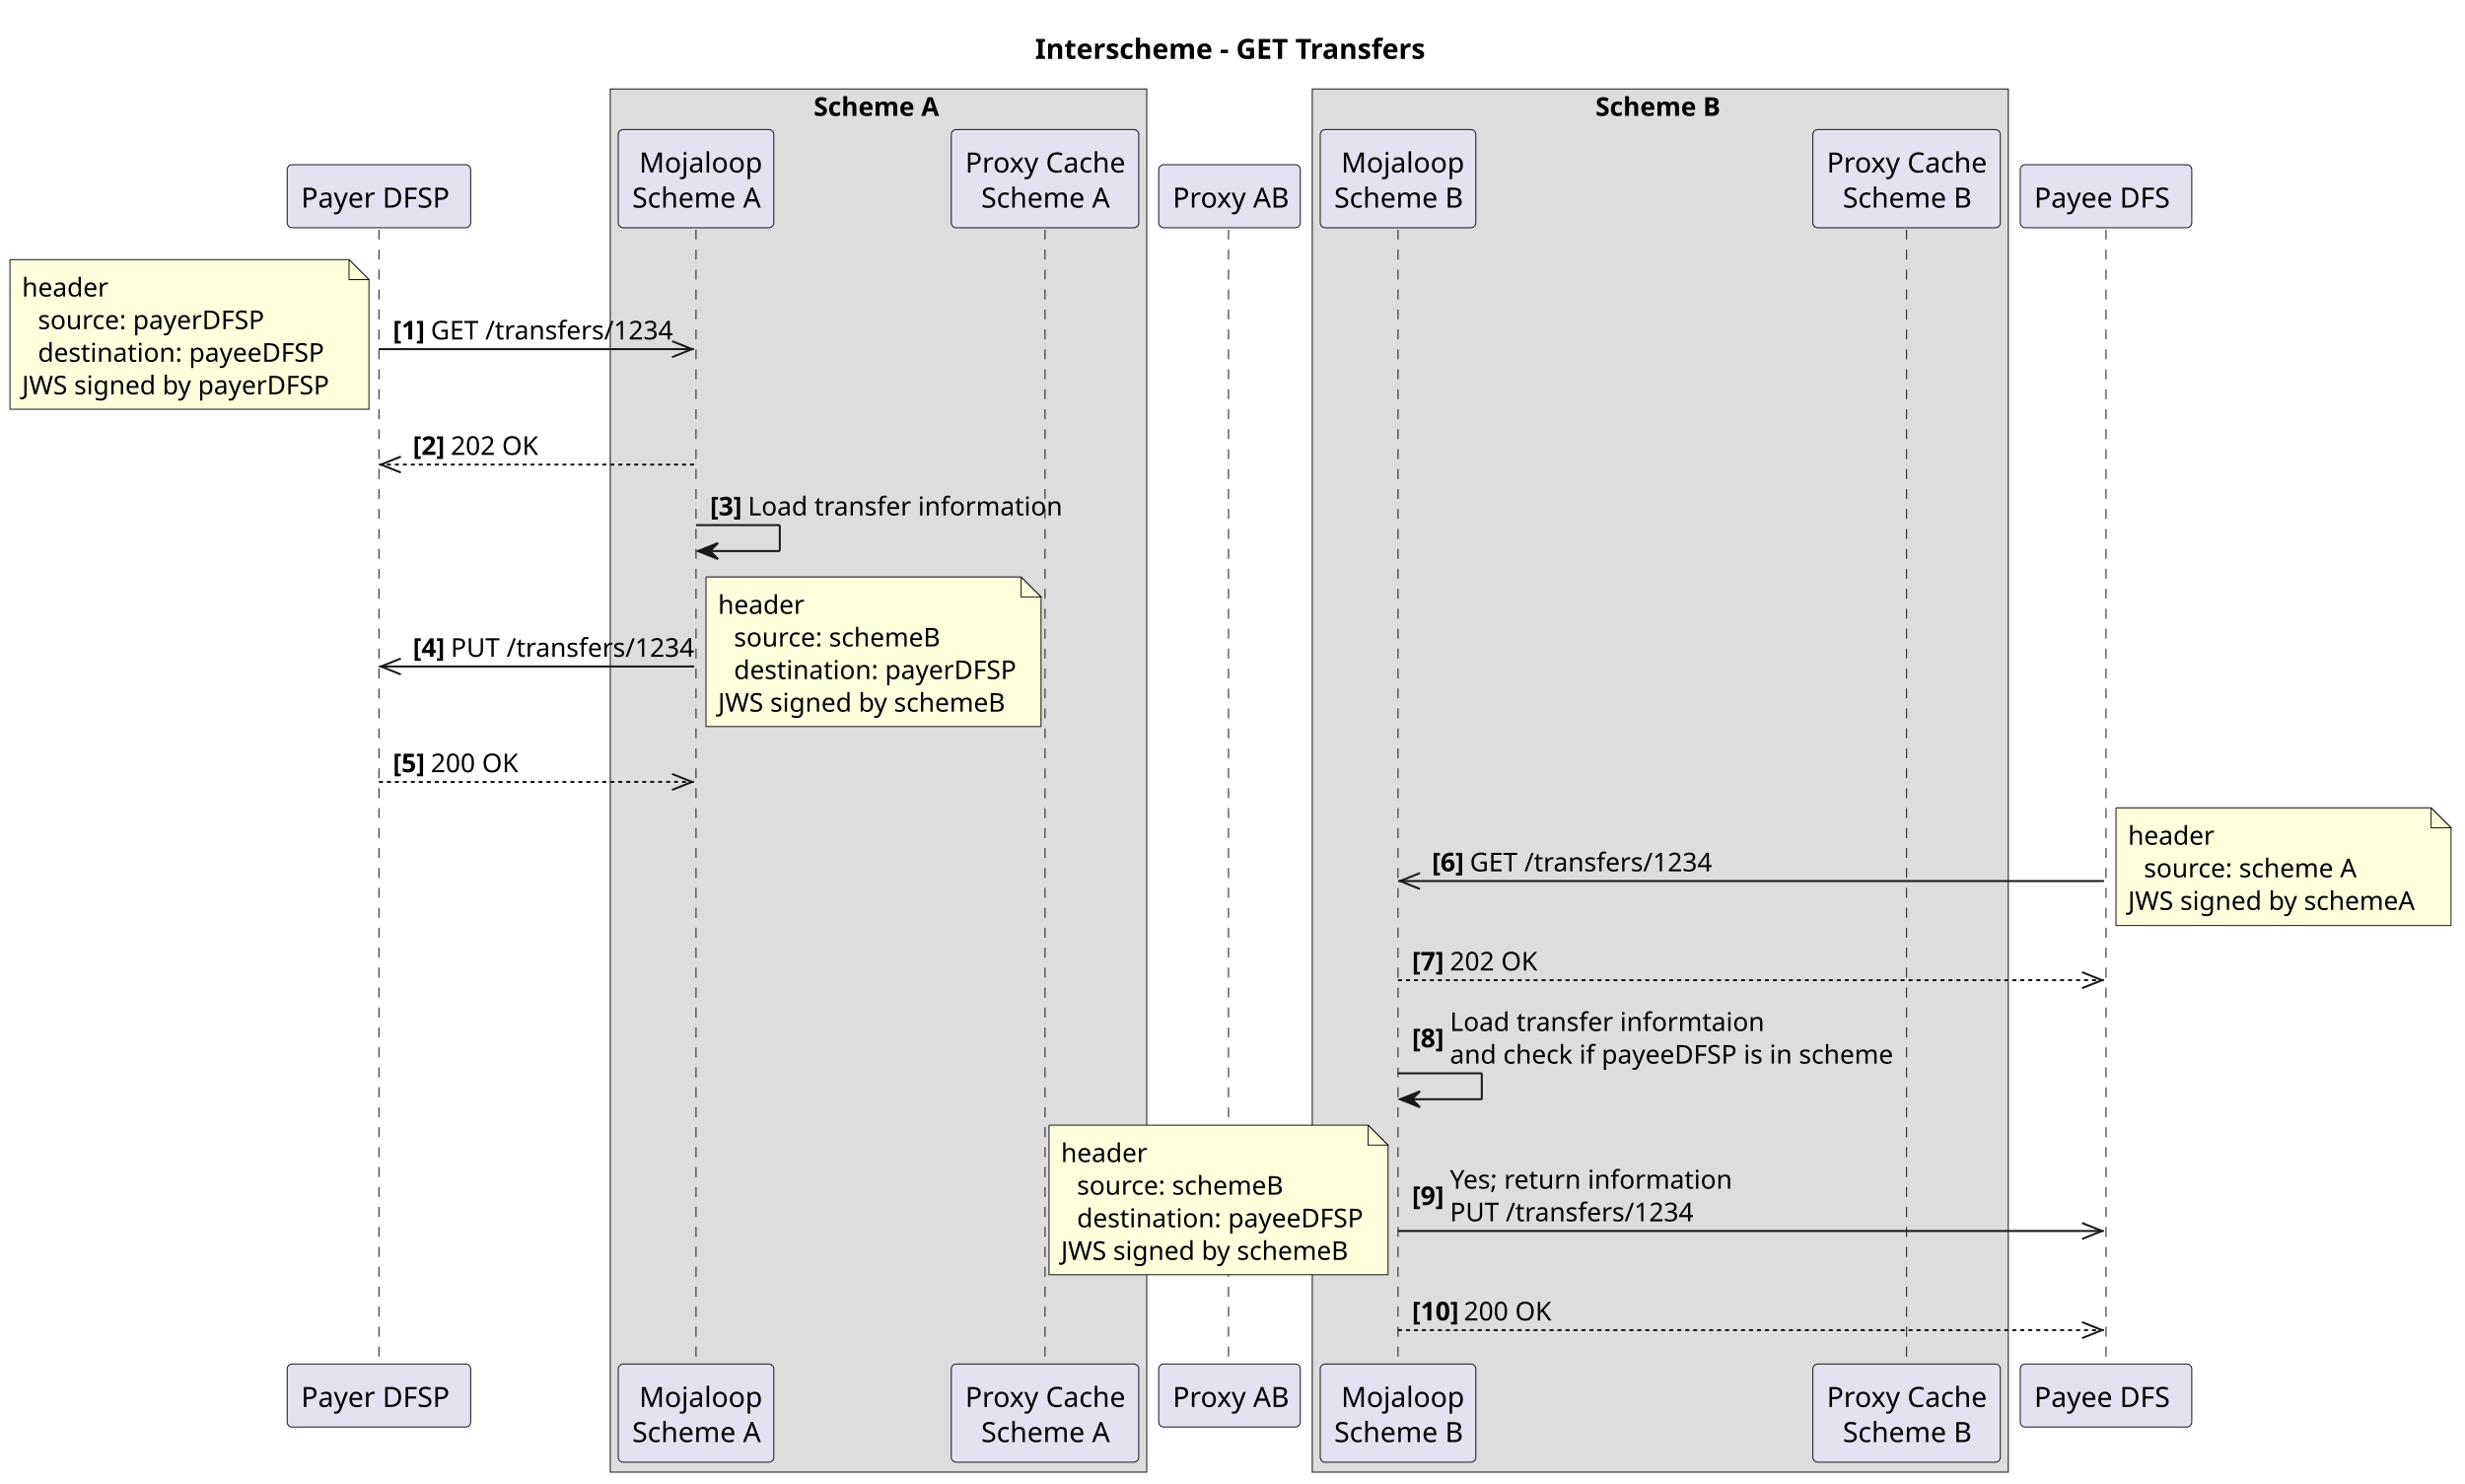
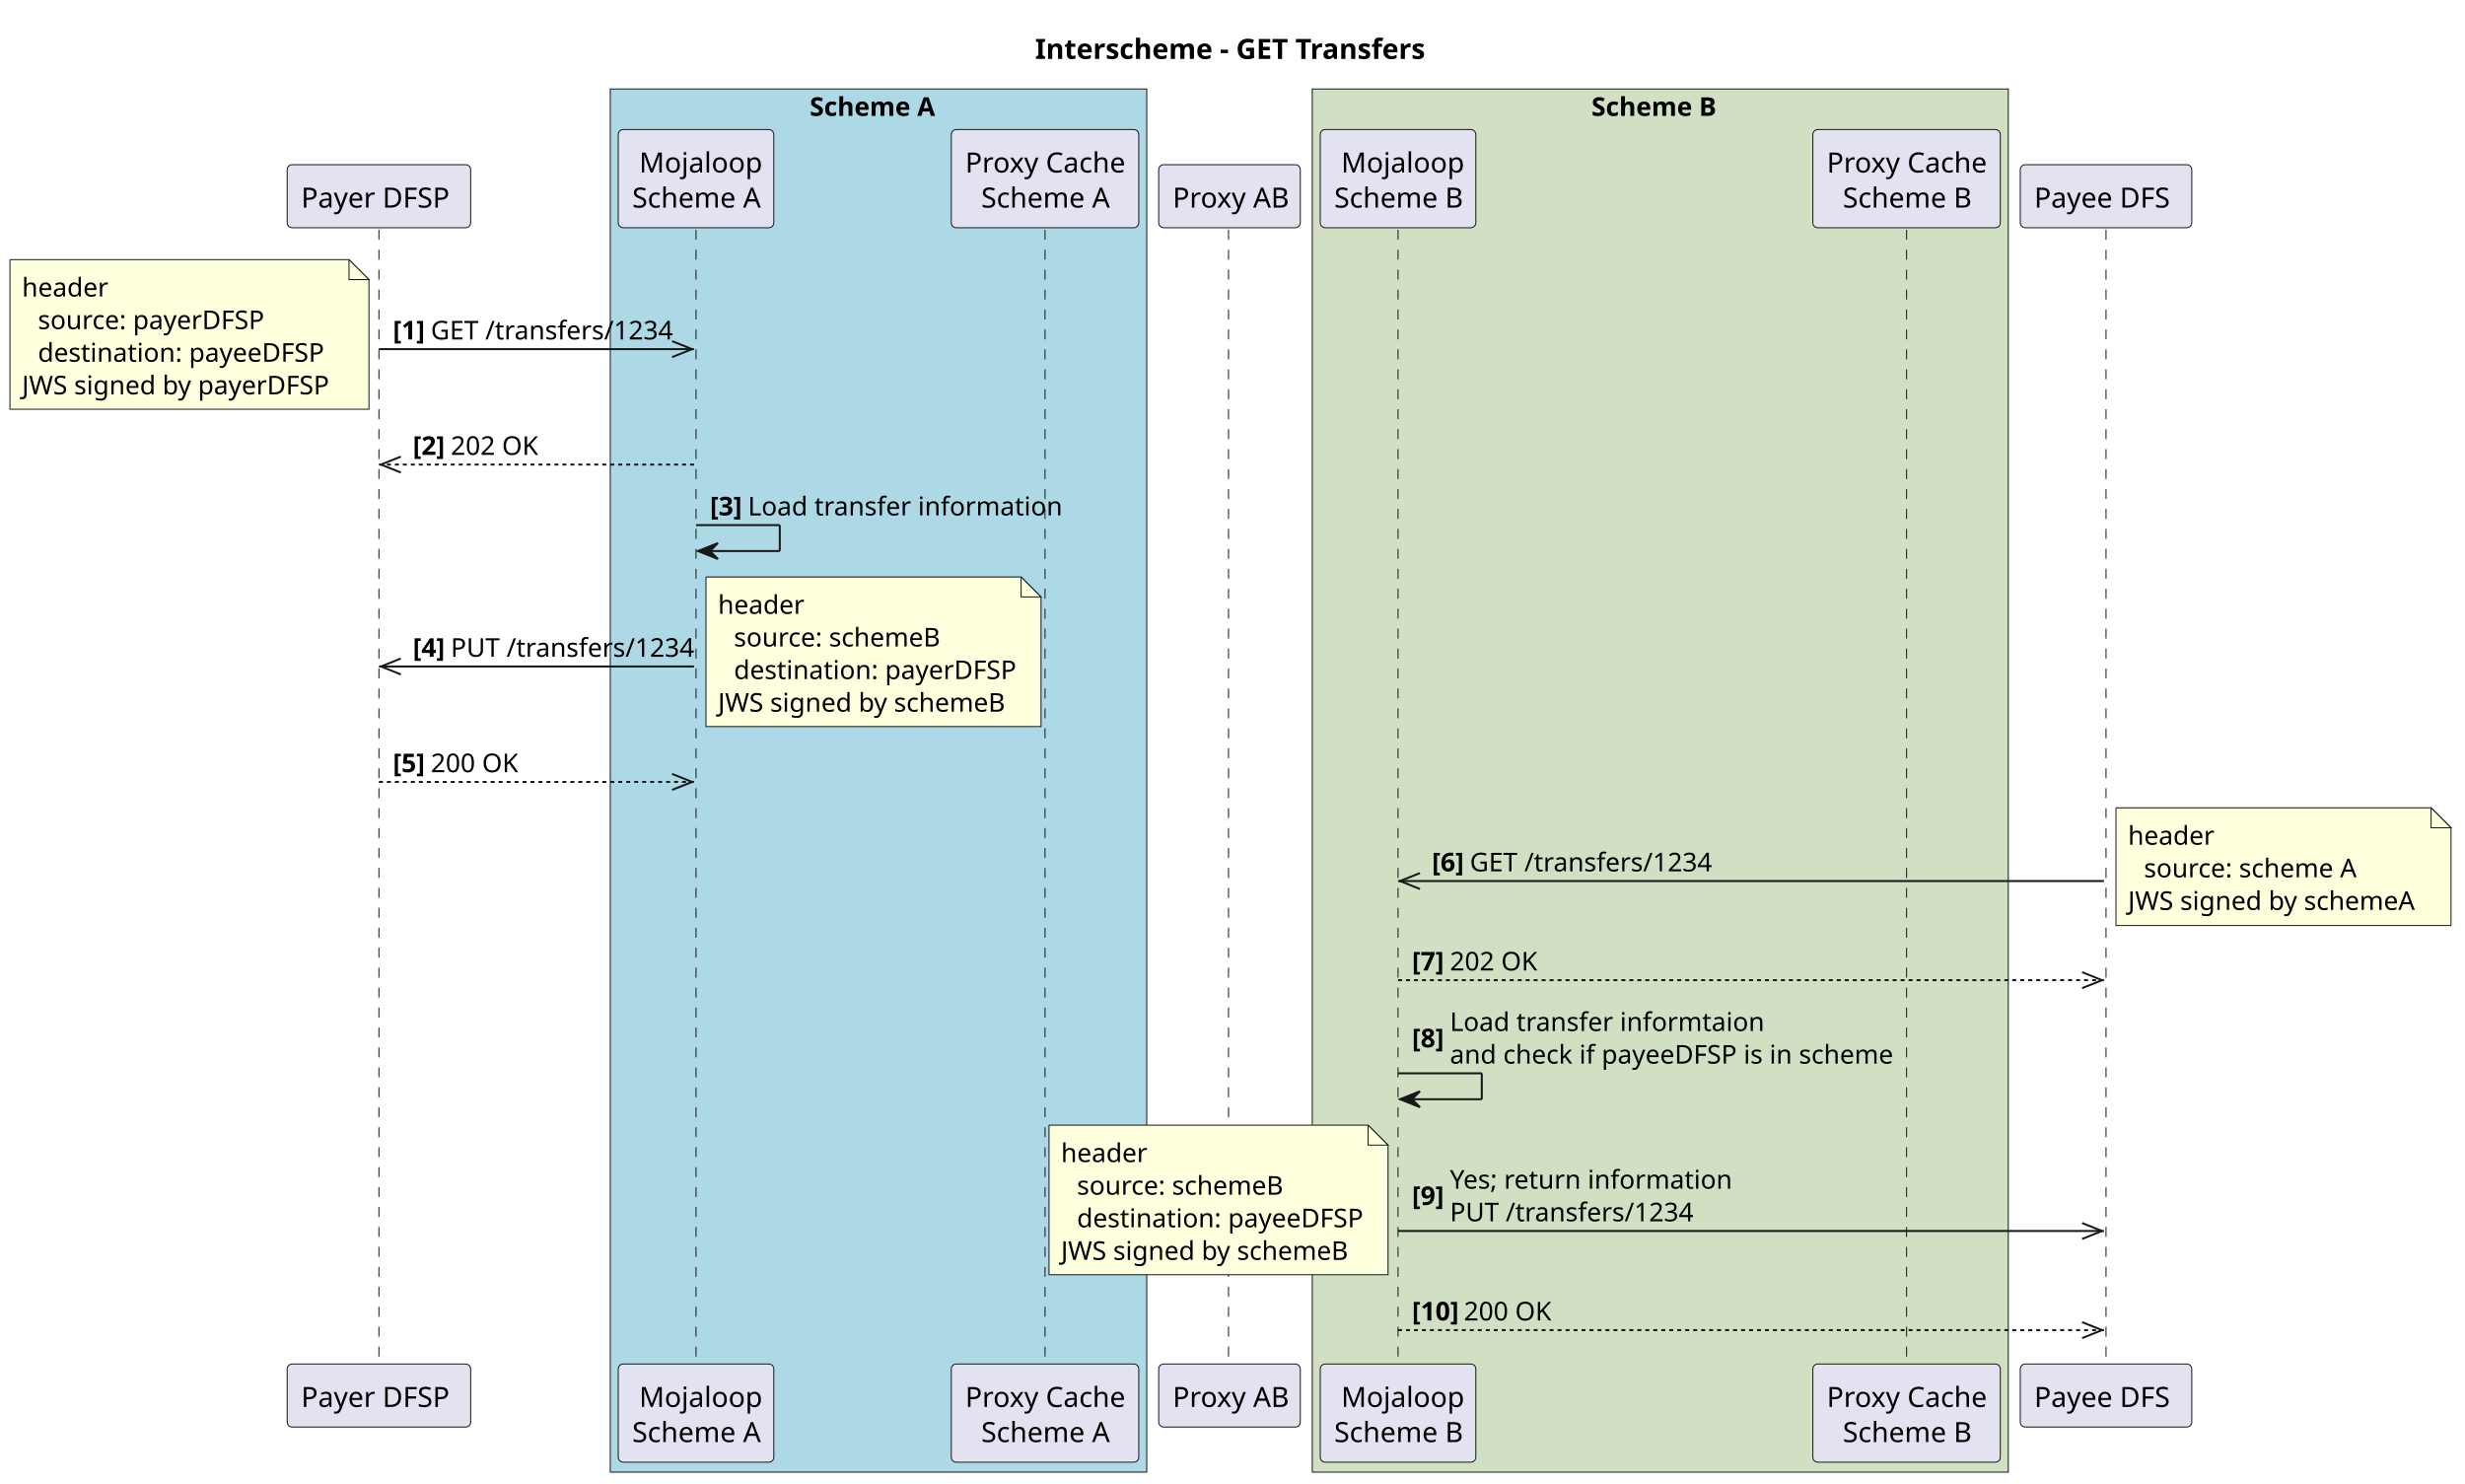
<svg xmlns="http://www.w3.org/2000/svg" contentStyleType="text/css" height="744px" preserveAspectRatio="none" style="width:1236px;height:744px;background:#FFFFFF;" version="1.1" viewBox="0 0 1236 744" width="1236px" zoomAndPan="magnify">
  <defs />
  <g>
    <text fill="#000000" font-family="sans-serif" font-size="14" font-weight="bold" lengthAdjust="spacing" textLength="200" x="519" y="29.533">Interscheme - GET Transfers</text>
-     <rect fill="#DDDDDD" height="693.523" style="stroke:#181818;stroke-width:0.5;" width="269" x="306" y="44.609" />
-     <text fill="#000000" font-family="sans-serif" font-size="13" font-weight="bold" lengthAdjust="spacing" textLength="65" x="408" y="58.105">Scheme A</text>
-     <rect fill="#DDDDDD" height="693.523" style="stroke:#181818;stroke-width:0.5;" width="349" x="658" y="44.609" />
-     <text fill="#000000" font-family="sans-serif" font-size="13" font-weight="bold" lengthAdjust="spacing" textLength="65" x="800" y="58.105">Scheme B</text>
+     <rect fill="#ADD8E6" height="693.523" style="stroke:#181818;stroke-width:0.5;" width="269" x="306" y="44.609" />
+     <text fill="#000000" font-family="sans-serif" font-size="13" font-weight="bold" lengthAdjust="spacing" textLength="65" x="406" y="58.105">Scheme A</text>
+     <rect fill="#D1E0C3" height="693.523" style="stroke:#181818;stroke-width:0.5;" width="349" x="658" y="44.609" />
+     <text fill="#000000" font-family="sans-serif" font-size="13" font-weight="bold" lengthAdjust="spacing" textLength="65" x="798" y="58.105">Scheme B</text>
    <line style="stroke:#181818;stroke-width:0.5;stroke-dasharray:5.0,5.0;" x1="190" x2="190" y1="115.18" y2="684.914" />
    <line style="stroke:#181818;stroke-width:0.5;stroke-dasharray:5.0,5.0;" x1="349" x2="349" y1="115.18" y2="684.914" />
    <line style="stroke:#181818;stroke-width:0.5;stroke-dasharray:5.0,5.0;" x1="524" x2="524" y1="115.18" y2="684.914" />
    <line style="stroke:#181818;stroke-width:0.5;stroke-dasharray:5.0,5.0;" x1="616" x2="616" y1="115.18" y2="684.914" />
    <line style="stroke:#181818;stroke-width:0.5;stroke-dasharray:5.0,5.0;" x1="701" x2="701" y1="115.18" y2="684.914" />
    <line style="stroke:#181818;stroke-width:0.5;stroke-dasharray:5.0,5.0;" x1="956" x2="956" y1="115.18" y2="684.914" />
    <line style="stroke:#181818;stroke-width:0.5;stroke-dasharray:5.0,5.0;" x1="1056" x2="1056" y1="115.18" y2="684.914" />
    <rect fill="#E2E2F0" height="31.609" rx="2.5" ry="2.5" style="stroke:#181818;stroke-width:0.5;" width="92" x="144" y="82.57" />
    <text fill="#000000" font-family="sans-serif" font-size="14" lengthAdjust="spacing" textLength="78" x="151" y="104.103">Payer DFSP</text>
    <rect fill="#E2E2F0" height="31.609" rx="2.5" ry="2.5" style="stroke:#181818;stroke-width:0.5;" width="92" x="144" y="683.914" />
    <text fill="#000000" font-family="sans-serif" font-size="14" lengthAdjust="spacing" textLength="78" x="151" y="705.447">Payer DFSP</text>
    <rect fill="#E2E2F0" height="49.219" rx="2.5" ry="2.5" style="stroke:#181818;stroke-width:0.5;" width="78" x="310" y="64.961" />
    <text fill="#000000" font-family="sans-serif" font-size="14" lengthAdjust="spacing" textLength="57" x="320.5" y="86.494">Mojaloop</text>
    <text fill="#000000" font-family="sans-serif" font-size="14" lengthAdjust="spacing" textLength="64" x="317" y="104.103">Scheme A</text>
    <rect fill="#E2E2F0" height="49.219" rx="2.5" ry="2.5" style="stroke:#181818;stroke-width:0.5;" width="78" x="310" y="683.914" />
    <text fill="#000000" font-family="sans-serif" font-size="14" lengthAdjust="spacing" textLength="57" x="320.5" y="705.447">Mojaloop</text>
    <text fill="#000000" font-family="sans-serif" font-size="14" lengthAdjust="spacing" textLength="64" x="317" y="723.057">Scheme A</text>
    <rect fill="#E2E2F0" height="49.219" rx="2.5" ry="2.5" style="stroke:#181818;stroke-width:0.5;" width="94" x="477" y="64.961" />
    <text fill="#000000" font-family="sans-serif" font-size="14" lengthAdjust="spacing" textLength="80" x="484" y="86.494">Proxy Cache</text>
    <text fill="#000000" font-family="sans-serif" font-size="14" lengthAdjust="spacing" textLength="64" x="492" y="104.103">Scheme A</text>
    <rect fill="#E2E2F0" height="49.219" rx="2.5" ry="2.5" style="stroke:#181818;stroke-width:0.5;" width="94" x="477" y="683.914" />
    <text fill="#000000" font-family="sans-serif" font-size="14" lengthAdjust="spacing" textLength="80" x="484" y="705.447">Proxy Cache</text>
    <text fill="#000000" font-family="sans-serif" font-size="14" lengthAdjust="spacing" textLength="64" x="492" y="723.057">Scheme A</text>
    <rect fill="#E2E2F0" height="31.609" rx="2.5" ry="2.5" style="stroke:#181818;stroke-width:0.5;" width="71" x="581" y="82.57" />
    <text fill="#000000" font-family="sans-serif" font-size="14" lengthAdjust="spacing" textLength="57" x="588" y="104.103">Proxy AB</text>
    <rect fill="#E2E2F0" height="31.609" rx="2.5" ry="2.5" style="stroke:#181818;stroke-width:0.5;" width="71" x="581" y="683.914" />
    <text fill="#000000" font-family="sans-serif" font-size="14" lengthAdjust="spacing" textLength="57" x="588" y="705.447">Proxy AB</text>
    <rect fill="#E2E2F0" height="49.219" rx="2.5" ry="2.5" style="stroke:#181818;stroke-width:0.5;" width="78" x="662" y="64.961" />
    <text fill="#000000" font-family="sans-serif" font-size="14" lengthAdjust="spacing" textLength="57" x="672.5" y="86.494">Mojaloop</text>
    <text fill="#000000" font-family="sans-serif" font-size="14" lengthAdjust="spacing" textLength="64" x="669" y="104.103">Scheme B</text>
    <rect fill="#E2E2F0" height="49.219" rx="2.5" ry="2.5" style="stroke:#181818;stroke-width:0.5;" width="78" x="662" y="683.914" />
    <text fill="#000000" font-family="sans-serif" font-size="14" lengthAdjust="spacing" textLength="57" x="672.5" y="705.447">Mojaloop</text>
    <text fill="#000000" font-family="sans-serif" font-size="14" lengthAdjust="spacing" textLength="64" x="669" y="723.057">Scheme B</text>
    <rect fill="#E2E2F0" height="49.219" rx="2.5" ry="2.5" style="stroke:#181818;stroke-width:0.5;" width="94" x="909" y="64.961" />
    <text fill="#000000" font-family="sans-serif" font-size="14" lengthAdjust="spacing" textLength="80" x="916" y="86.494">Proxy Cache</text>
    <text fill="#000000" font-family="sans-serif" font-size="14" lengthAdjust="spacing" textLength="64" x="924" y="104.103">Scheme B</text>
    <rect fill="#E2E2F0" height="49.219" rx="2.5" ry="2.5" style="stroke:#181818;stroke-width:0.5;" width="94" x="909" y="683.914" />
    <text fill="#000000" font-family="sans-serif" font-size="14" lengthAdjust="spacing" textLength="80" x="916" y="705.447">Proxy Cache</text>
    <text fill="#000000" font-family="sans-serif" font-size="14" lengthAdjust="spacing" textLength="64" x="924" y="723.057">Scheme B</text>
    <rect fill="#E2E2F0" height="31.609" rx="2.5" ry="2.5" style="stroke:#181818;stroke-width:0.5;" width="86" x="1013" y="82.57" />
    <text fill="#000000" font-family="sans-serif" font-size="14" lengthAdjust="spacing" textLength="72" x="1020" y="104.103">Payee DFS</text>
    <rect fill="#E2E2F0" height="31.609" rx="2.5" ry="2.5" style="stroke:#181818;stroke-width:0.5;" width="86" x="1013" y="683.914" />
    <text fill="#000000" font-family="sans-serif" font-size="14" lengthAdjust="spacing" textLength="72" x="1020" y="705.447">Payee DFS</text>
    <line style="stroke:#181818;stroke-width:1.0;" x1="347" x2="337" y1="175.059" y2="171.059" />
    <line style="stroke:#181818;stroke-width:1.0;" x1="347" x2="337" y1="175.059" y2="179.059" />
    <line style="stroke:#181818;stroke-width:1.0;" x1="190" x2="348" y1="175.059" y2="175.059" />
    <text fill="#000000" font-family="sans-serif" font-size="13" font-weight="bold" lengthAdjust="spacing" textLength="15" x="197" y="170.202">[1]</text>
    <text fill="#000000" font-family="sans-serif" font-size="13" lengthAdjust="spacing" textLength="116" x="216" y="170.202">GET /transfers/1234</text>
    <path d="M5,130.18 L5,205.18 L185,205.18 L185,140.18 L175,130.18 L5,130.18 " fill="#FEFFDD" style="stroke:#181818;stroke-width:0.5;" />
    <path d="M175,130.18 L175,140.18 L185,140.18 L175,130.18 " fill="#FEFFDD" style="stroke:#181818;stroke-width:0.5;" />
    <text fill="#000000" font-family="sans-serif" font-size="13" lengthAdjust="spacing" textLength="39" x="11" y="148.675">header</text>
    <text fill="#000000" font-family="sans-serif" font-size="13" lengthAdjust="spacing" textLength="114" x="19" y="165.026">source: payerDFSP</text>
    <text fill="#000000" font-family="sans-serif" font-size="13" lengthAdjust="spacing" textLength="141" x="19" y="181.378">destination: payeeDFSP</text>
    <text fill="#000000" font-family="sans-serif" font-size="13" lengthAdjust="spacing" textLength="159" x="11" y="197.73">JWS signed by payerDFSP</text>
    <line style="stroke:#181818;stroke-width:1.0;" x1="191" x2="201" y1="232.938" y2="228.938" />
    <line style="stroke:#181818;stroke-width:1.0;" x1="191" x2="201" y1="232.938" y2="236.938" />
    <line style="stroke:#181818;stroke-width:1.0;stroke-dasharray:2.0,2.0;" x1="190" x2="348" y1="232.938" y2="232.938" />
    <text fill="#000000" font-family="sans-serif" font-size="13" font-weight="bold" lengthAdjust="spacing" textLength="15" x="207" y="228.081">[2]</text>
    <text fill="#000000" font-family="sans-serif" font-size="13" lengthAdjust="spacing" textLength="44" x="226" y="228.081">202 OK</text>
    <line style="stroke:#181818;stroke-width:1.0;" x1="349" x2="391" y1="263.289" y2="263.289" />
    <line style="stroke:#181818;stroke-width:1.0;" x1="391" x2="391" y1="263.289" y2="276.289" />
    <line style="stroke:#181818;stroke-width:1.0;" x1="350" x2="391" y1="276.289" y2="276.289" />
    <polygon fill="#181818" points="360,272.289,350,276.289,360,280.289,356,276.289" style="stroke:#181818;stroke-width:1.0;" />
    <text fill="#000000" font-family="sans-serif" font-size="13" font-weight="bold" lengthAdjust="spacing" textLength="15" x="356" y="258.433">[3]</text>
    <text fill="#000000" font-family="sans-serif" font-size="13" lengthAdjust="spacing" textLength="142" x="375" y="258.433">Load transfer information</text>
    <line style="stroke:#181818;stroke-width:1.0;" x1="191" x2="201" y1="334.168" y2="330.168" />
    <line style="stroke:#181818;stroke-width:1.0;" x1="191" x2="201" y1="334.168" y2="338.168" />
    <line style="stroke:#181818;stroke-width:1.0;" x1="190" x2="348" y1="334.168" y2="334.168" />
    <text fill="#000000" font-family="sans-serif" font-size="13" font-weight="bold" lengthAdjust="spacing" textLength="15" x="207" y="329.312">[4]</text>
    <text fill="#000000" font-family="sans-serif" font-size="13" lengthAdjust="spacing" textLength="115" x="226" y="329.312">PUT /transfers/1234</text>
    <path d="M354,289.289 L354,364.289 L522,364.289 L522,299.289 L512,289.289 L354,289.289 " fill="#FEFFDD" style="stroke:#181818;stroke-width:0.5;" />
    <path d="M512,289.289 L512,299.289 L522,299.289 L512,289.289 " fill="#FEFFDD" style="stroke:#181818;stroke-width:0.5;" />
    <text fill="#000000" font-family="sans-serif" font-size="13" lengthAdjust="spacing" textLength="39" x="360" y="307.784">header</text>
    <text fill="#000000" font-family="sans-serif" font-size="13" lengthAdjust="spacing" textLength="102" x="368" y="324.136">source: schemeB</text>
    <text fill="#000000" font-family="sans-serif" font-size="13" lengthAdjust="spacing" textLength="138" x="368" y="340.487">destination: payerDFSP</text>
    <text fill="#000000" font-family="sans-serif" font-size="13" lengthAdjust="spacing" textLength="147" x="360" y="356.839">JWS signed by schemeB</text>
    <line style="stroke:#181818;stroke-width:1.0;" x1="347" x2="337" y1="392.047" y2="388.047" />
    <line style="stroke:#181818;stroke-width:1.0;" x1="347" x2="337" y1="392.047" y2="396.047" />
    <line style="stroke:#181818;stroke-width:1.0;stroke-dasharray:2.0,2.0;" x1="190" x2="348" y1="392.047" y2="392.047" />
    <text fill="#000000" font-family="sans-serif" font-size="13" font-weight="bold" lengthAdjust="spacing" textLength="15" x="197" y="387.19">[5]</text>
    <text fill="#000000" font-family="sans-serif" font-size="13" lengthAdjust="spacing" textLength="44" x="216" y="387.19">200 OK</text>
    <line style="stroke:#181818;stroke-width:1.0;" x1="702" x2="712" y1="441.75" y2="437.75" />
    <line style="stroke:#181818;stroke-width:1.0;" x1="702" x2="712" y1="441.75" y2="445.75" />
    <line style="stroke:#181818;stroke-width:1.0;" x1="701" x2="1055" y1="441.75" y2="441.75" />
    <text fill="#000000" font-family="sans-serif" font-size="13" font-weight="bold" lengthAdjust="spacing" textLength="15" x="718" y="436.894">[6]</text>
    <text fill="#000000" font-family="sans-serif" font-size="13" lengthAdjust="spacing" textLength="116" x="737" y="436.894">GET /transfers/1234</text>
    <path d="M1061,405.047 L1061,464.047 L1229,464.047 L1229,415.047 L1219,405.047 L1061,405.047 " fill="#FEFFDD" style="stroke:#181818;stroke-width:0.5;" />
    <path d="M1219,405.047 L1219,415.047 L1229,415.047 L1219,405.047 " fill="#FEFFDD" style="stroke:#181818;stroke-width:0.5;" />
    <text fill="#000000" font-family="sans-serif" font-size="13" lengthAdjust="spacing" textLength="39" x="1067" y="423.542">header</text>
    <text fill="#000000" font-family="sans-serif" font-size="13" lengthAdjust="spacing" textLength="106" x="1075" y="439.894">source: scheme A</text>
    <text fill="#000000" font-family="sans-serif" font-size="13" lengthAdjust="spacing" textLength="147" x="1067" y="456.245">JWS signed by schemeA</text>
    <line style="stroke:#181818;stroke-width:1.0;" x1="1054" x2="1044" y1="491.453" y2="487.453" />
    <line style="stroke:#181818;stroke-width:1.0;" x1="1054" x2="1044" y1="491.453" y2="495.453" />
    <line style="stroke:#181818;stroke-width:1.0;stroke-dasharray:2.0,2.0;" x1="701" x2="1055" y1="491.453" y2="491.453" />
    <text fill="#000000" font-family="sans-serif" font-size="13" font-weight="bold" lengthAdjust="spacing" textLength="15" x="708" y="486.597">[7]</text>
    <text fill="#000000" font-family="sans-serif" font-size="13" lengthAdjust="spacing" textLength="44" x="727" y="486.597">202 OK</text>
    <line style="stroke:#181818;stroke-width:1.0;" x1="701" x2="743" y1="538.156" y2="538.156" />
    <line style="stroke:#181818;stroke-width:1.0;" x1="743" x2="743" y1="538.156" y2="551.156" />
    <line style="stroke:#181818;stroke-width:1.0;" x1="702" x2="743" y1="551.156" y2="551.156" />
    <polygon fill="#181818" points="712,547.156,702,551.156,712,555.156,708,551.156" style="stroke:#181818;stroke-width:1.0;" />
    <text fill="#000000" font-family="sans-serif" font-size="13" font-weight="bold" lengthAdjust="spacing" textLength="15" x="708" y="525.124">[8]</text>
    <text fill="#000000" font-family="sans-serif" font-size="13" lengthAdjust="spacing" textLength="142" x="727" y="516.948">Load transfer informtaion</text>
    <text fill="#000000" font-family="sans-serif" font-size="13" lengthAdjust="spacing" textLength="222" x="727" y="533.3">and check if payeeDFSP is in scheme</text>
    <line style="stroke:#181818;stroke-width:1.0;" x1="1054" x2="1044" y1="617.211" y2="613.211" />
    <line style="stroke:#181818;stroke-width:1.0;" x1="1054" x2="1044" y1="617.211" y2="621.211" />
    <line style="stroke:#181818;stroke-width:1.0;" x1="701" x2="1055" y1="617.211" y2="617.211" />
    <text fill="#000000" font-family="sans-serif" font-size="13" font-weight="bold" lengthAdjust="spacing" textLength="15" x="708" y="604.179">[9]</text>
    <text fill="#000000" font-family="sans-serif" font-size="13" lengthAdjust="spacing" textLength="131" x="727" y="596.003">Yes; return information</text>
    <text fill="#000000" font-family="sans-serif" font-size="13" lengthAdjust="spacing" textLength="115" x="727" y="612.355">PUT /transfers/1234</text>
    <path d="M526,564.156 L526,639.156 L696,639.156 L696,574.156 L686,564.156 L526,564.156 " fill="#FEFFDD" style="stroke:#181818;stroke-width:0.5;" />
    <path d="M686,564.156 L686,574.156 L696,574.156 L686,564.156 " fill="#FEFFDD" style="stroke:#181818;stroke-width:0.5;" />
    <text fill="#000000" font-family="sans-serif" font-size="13" lengthAdjust="spacing" textLength="39" x="532" y="582.651">header</text>
    <text fill="#000000" font-family="sans-serif" font-size="13" lengthAdjust="spacing" textLength="102" x="540" y="599.003">source: schemeB</text>
    <text fill="#000000" font-family="sans-serif" font-size="13" lengthAdjust="spacing" textLength="141" x="540" y="615.355">destination: payeeDFSP</text>
    <text fill="#000000" font-family="sans-serif" font-size="13" lengthAdjust="spacing" textLength="147" x="532" y="631.706">JWS signed by schemeB</text>
    <line style="stroke:#181818;stroke-width:1.0;" x1="1054" x2="1044" y1="666.914" y2="662.914" />
    <line style="stroke:#181818;stroke-width:1.0;" x1="1054" x2="1044" y1="666.914" y2="670.914" />
    <line style="stroke:#181818;stroke-width:1.0;stroke-dasharray:2.0,2.0;" x1="701" x2="1055" y1="666.914" y2="666.914" />
    <text fill="#000000" font-family="sans-serif" font-size="13" font-weight="bold" lengthAdjust="spacing" textLength="22" x="708" y="662.058">[10]</text>
    <text fill="#000000" font-family="sans-serif" font-size="13" lengthAdjust="spacing" textLength="44" x="734" y="662.058">200 OK</text>
  </g>
</svg>
